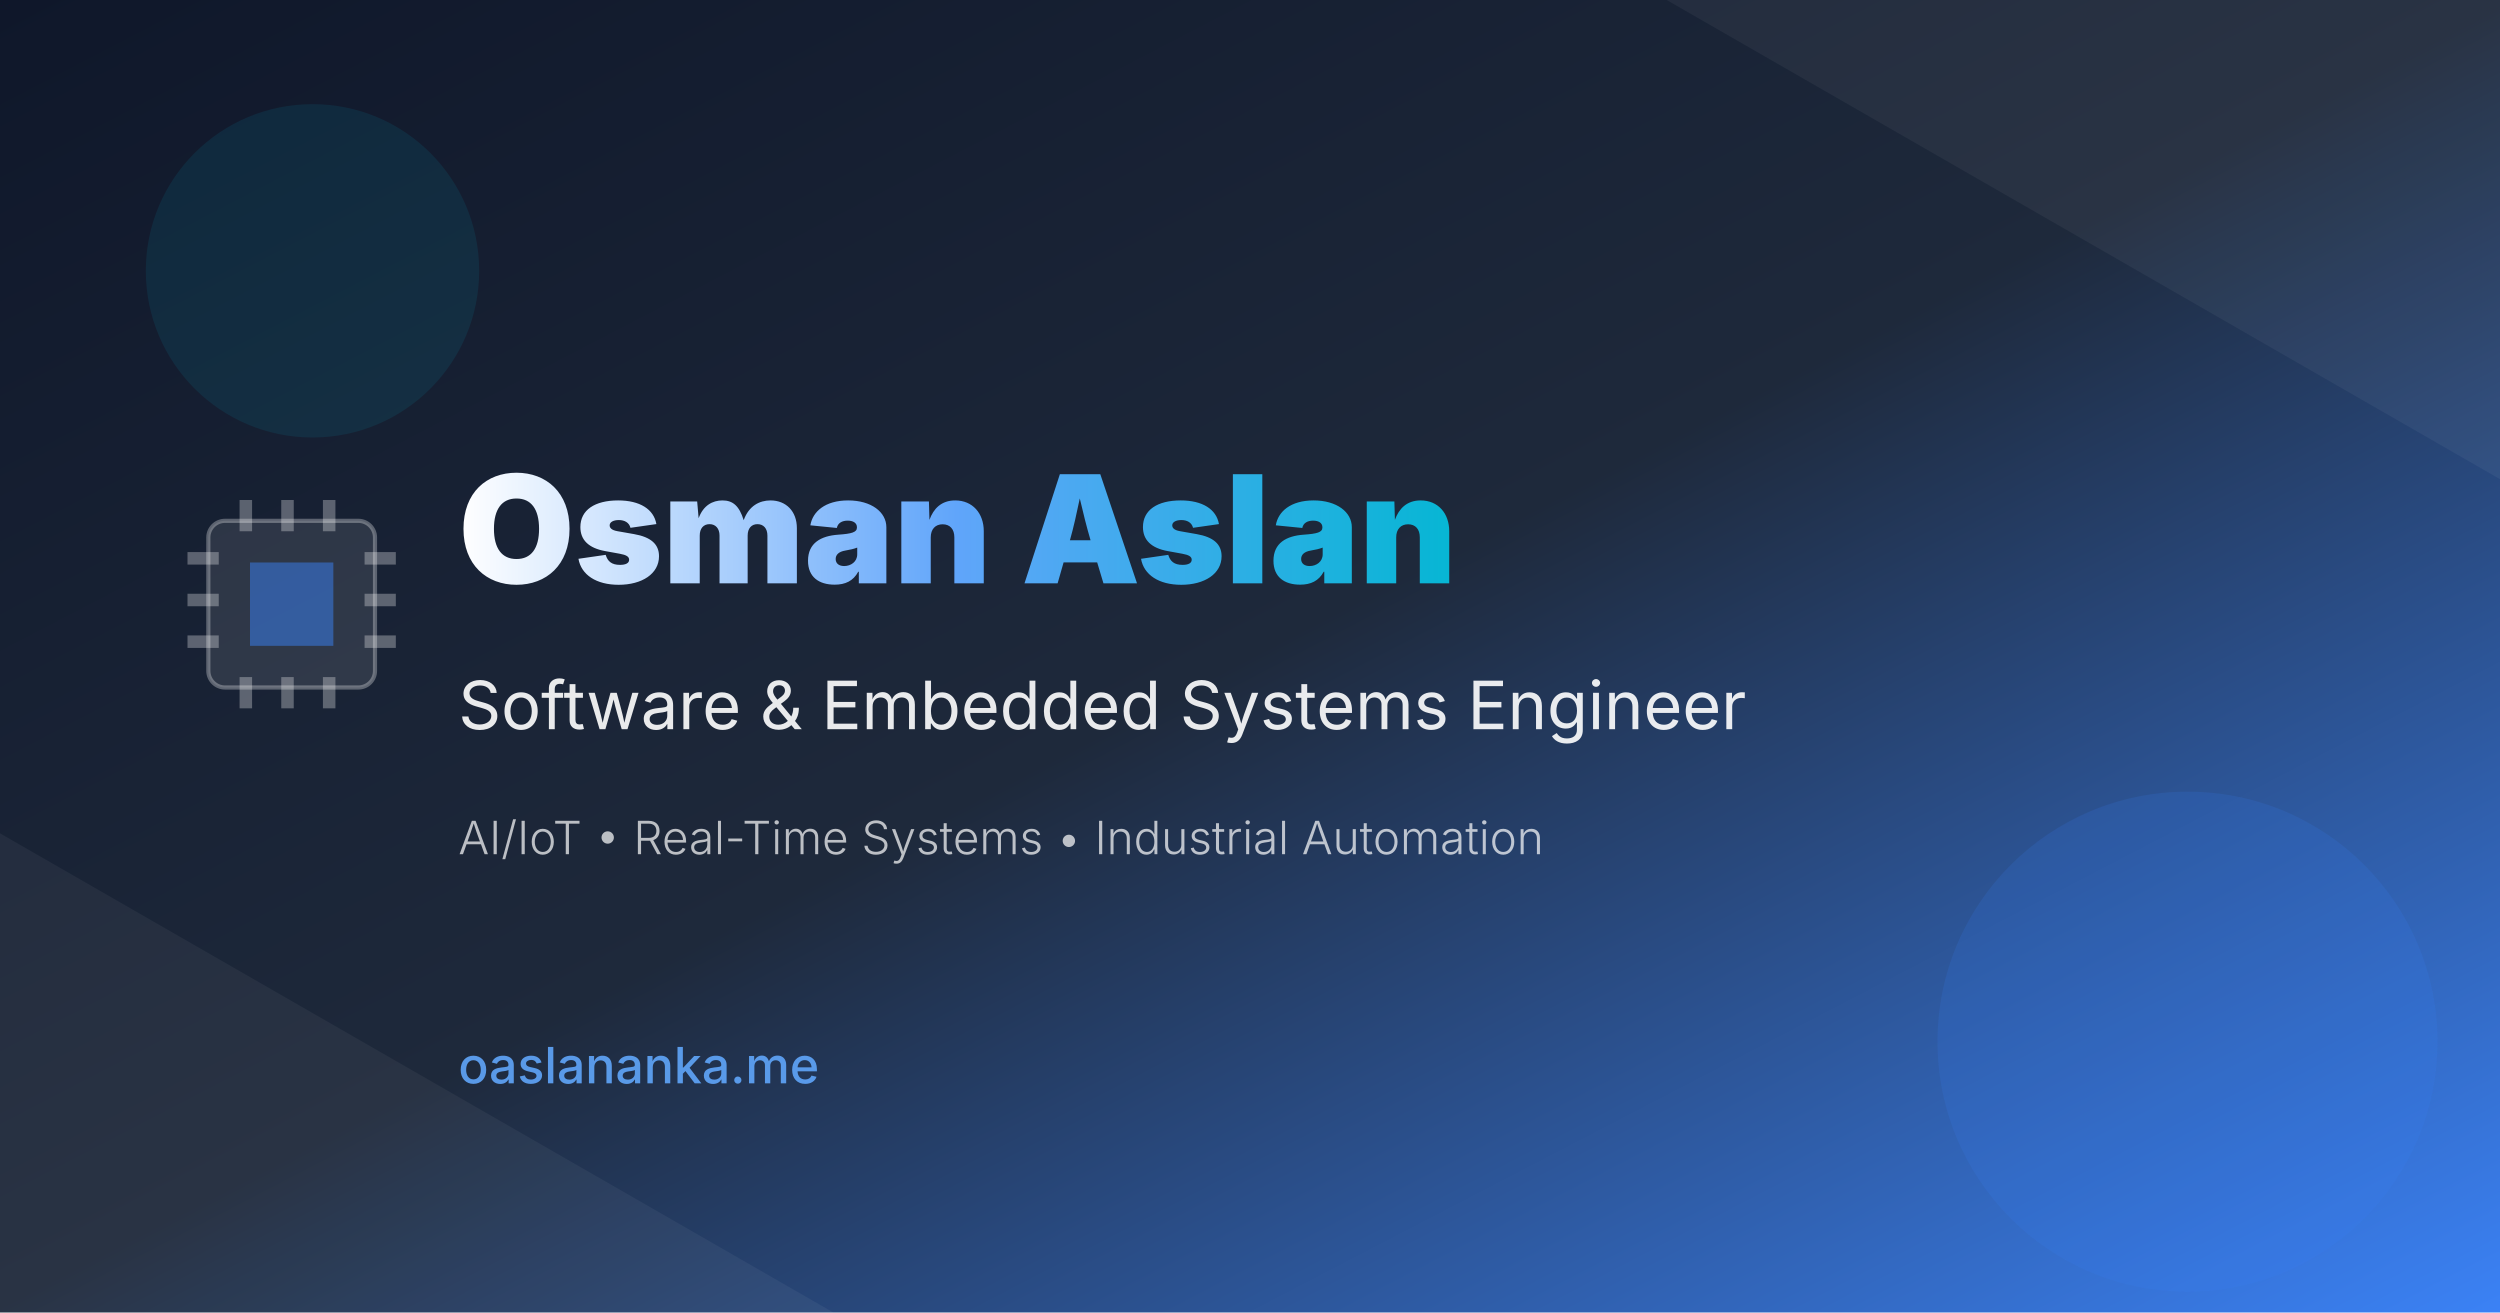
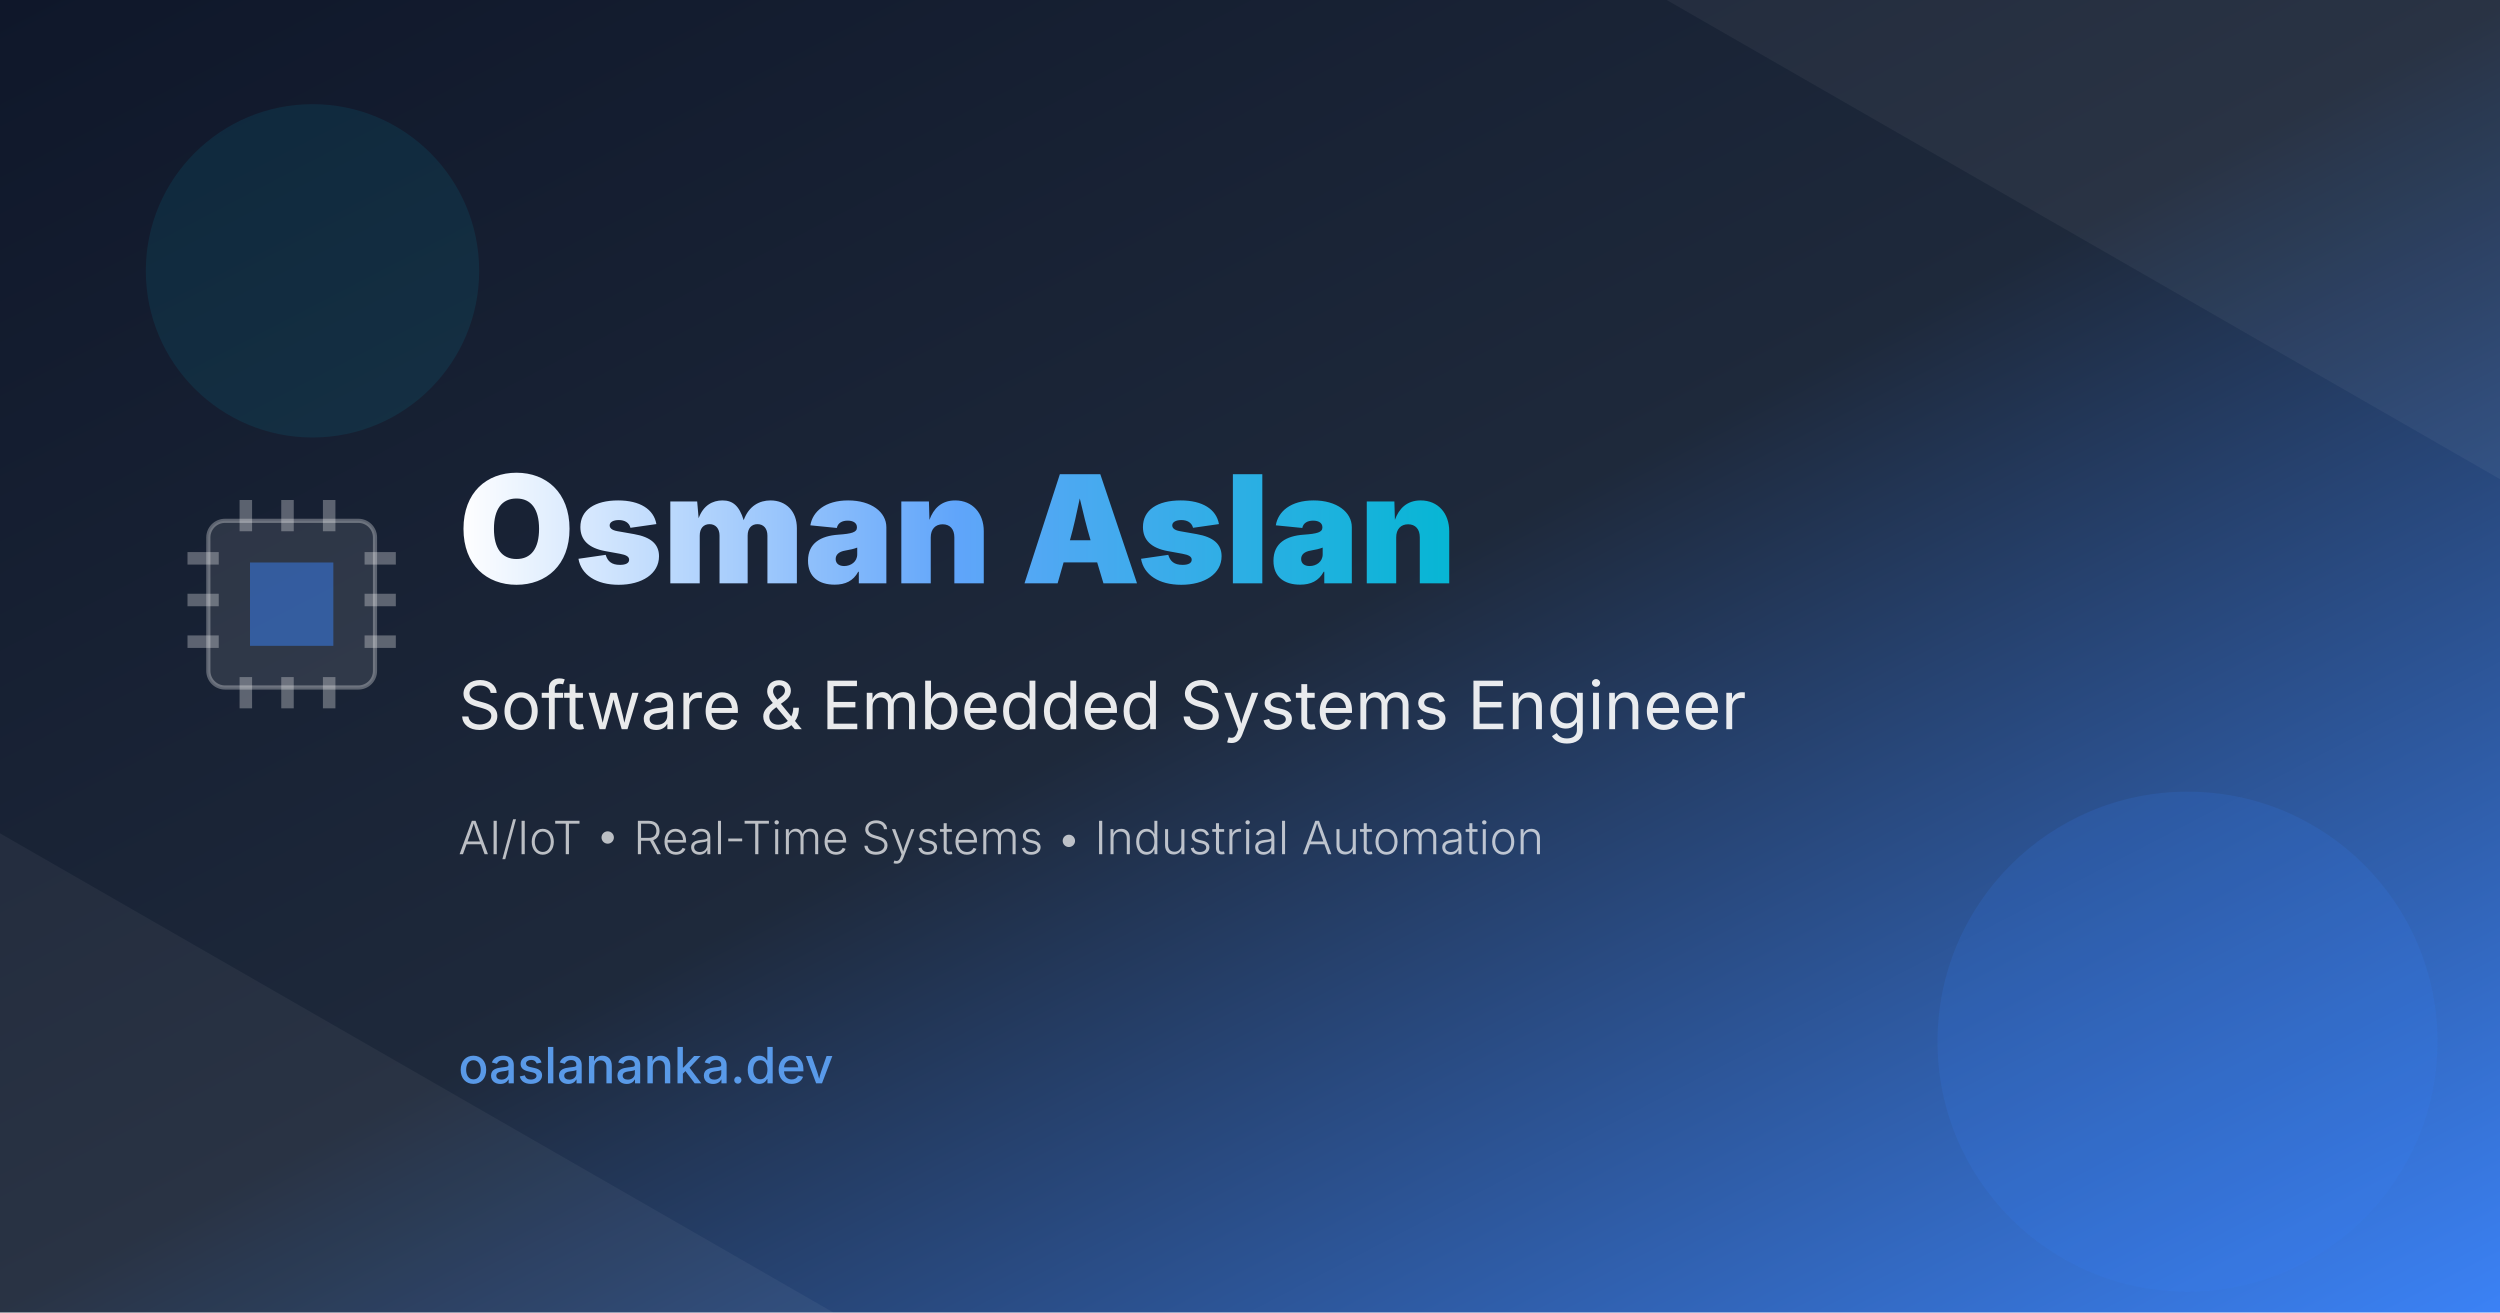
<svg xmlns="http://www.w3.org/2000/svg" viewBox="0 0 1200 630">
  <defs>
    <linearGradient id="bg-gradient" x1="0%" y1="0%" x2="100%" y2="100%">
      <stop offset="0%" style="stop-color:#0f172a" />
      <stop offset="50%" style="stop-color:#1e293b" />
      <stop offset="100%" style="stop-color:#3b82f6" />
    </linearGradient>
    <linearGradient id="text-gradient" x1="0%" y1="0%" x2="100%" y2="0%">
      <stop offset="0%" style="stop-color:#ffffff" />
      <stop offset="50%" style="stop-color:#60a5fa" />
      <stop offset="100%" style="stop-color:#06b6d4" />
    </linearGradient>
  </defs>
  <rect width="1200" height="630" fill="url(#bg-gradient)" />
  <polygon points="0,630 400,630 0,400" fill="rgba(255,255,255,0.05)" />
  <polygon points="1200,0 800,0 1200,230" fill="rgba(255,255,255,0.05)" />
  <circle cx="1050" cy="500" r="120" fill="rgba(59,130,246,0.15)" />
  <circle cx="150" cy="130" r="80" fill="rgba(6,182,212,0.1)" />
  <g transform="translate(100, 250)">
    <rect x="0" y="0" width="80" height="80" rx="8" fill="rgba(255,255,255,0.1)" stroke="rgba(255,255,255,0.3)" stroke-width="2" />
    <rect x="20" y="20" width="40" height="40" fill="rgba(59,130,246,0.5)" />
    <rect x="-10" y="15" width="15" height="6" fill="rgba(255,255,255,0.3)" />
    <rect x="-10" y="35" width="15" height="6" fill="rgba(255,255,255,0.3)" />
    <rect x="-10" y="55" width="15" height="6" fill="rgba(255,255,255,0.3)" />
    <rect x="75" y="15" width="15" height="6" fill="rgba(255,255,255,0.3)" />
    <rect x="75" y="35" width="15" height="6" fill="rgba(255,255,255,0.3)" />
    <rect x="75" y="55" width="15" height="6" fill="rgba(255,255,255,0.3)" />
    <rect x="15" y="-10" width="6" height="15" fill="rgba(255,255,255,0.3)" />
    <rect x="35" y="-10" width="6" height="15" fill="rgba(255,255,255,0.3)" />
    <rect x="55" y="-10" width="6" height="15" fill="rgba(255,255,255,0.3)" />
    <rect x="15" y="75" width="6" height="15" fill="rgba(255,255,255,0.3)" />
    <rect x="35" y="75" width="6" height="15" fill="rgba(255,255,255,0.3)" />
    <rect x="55" y="75" width="6" height="15" fill="rgba(255,255,255,0.3)" />
  </g>
  <text x="220" y="280" font-family="Inter, -apple-system, BlinkMacSystemFont, sans-serif" font-size="72" font-weight="900" fill="url(#text-gradient)">Osman Aslan</text>
  <text x="220" y="350" font-family="Inter, -apple-system, BlinkMacSystemFont, sans-serif" font-size="32" font-weight="400" fill="rgba(255,255,255,0.9)">Software &amp; Embedded Systems Engineer</text>
  <text x="220" y="410" font-family="Inter, -apple-system, BlinkMacSystemFont, sans-serif" font-size="22" font-weight="300" fill="rgba(255,255,255,0.7)">AI/IoT • Real-Time Systems • Industrial Automation</text>
-   <text x="220" y="520" font-family="Inter, -apple-system, BlinkMacSystemFont, sans-serif" font-size="24" font-weight="500" fill="rgba(96,165,250,0.9)">oaslananka.me</text>
+   <text x="220" y="520" font-family="Inter, -apple-system, BlinkMacSystemFont, sans-serif" font-size="24" font-weight="500" fill="rgba(96,165,250,0.9)">oaslananka.dev</text>
</svg>
